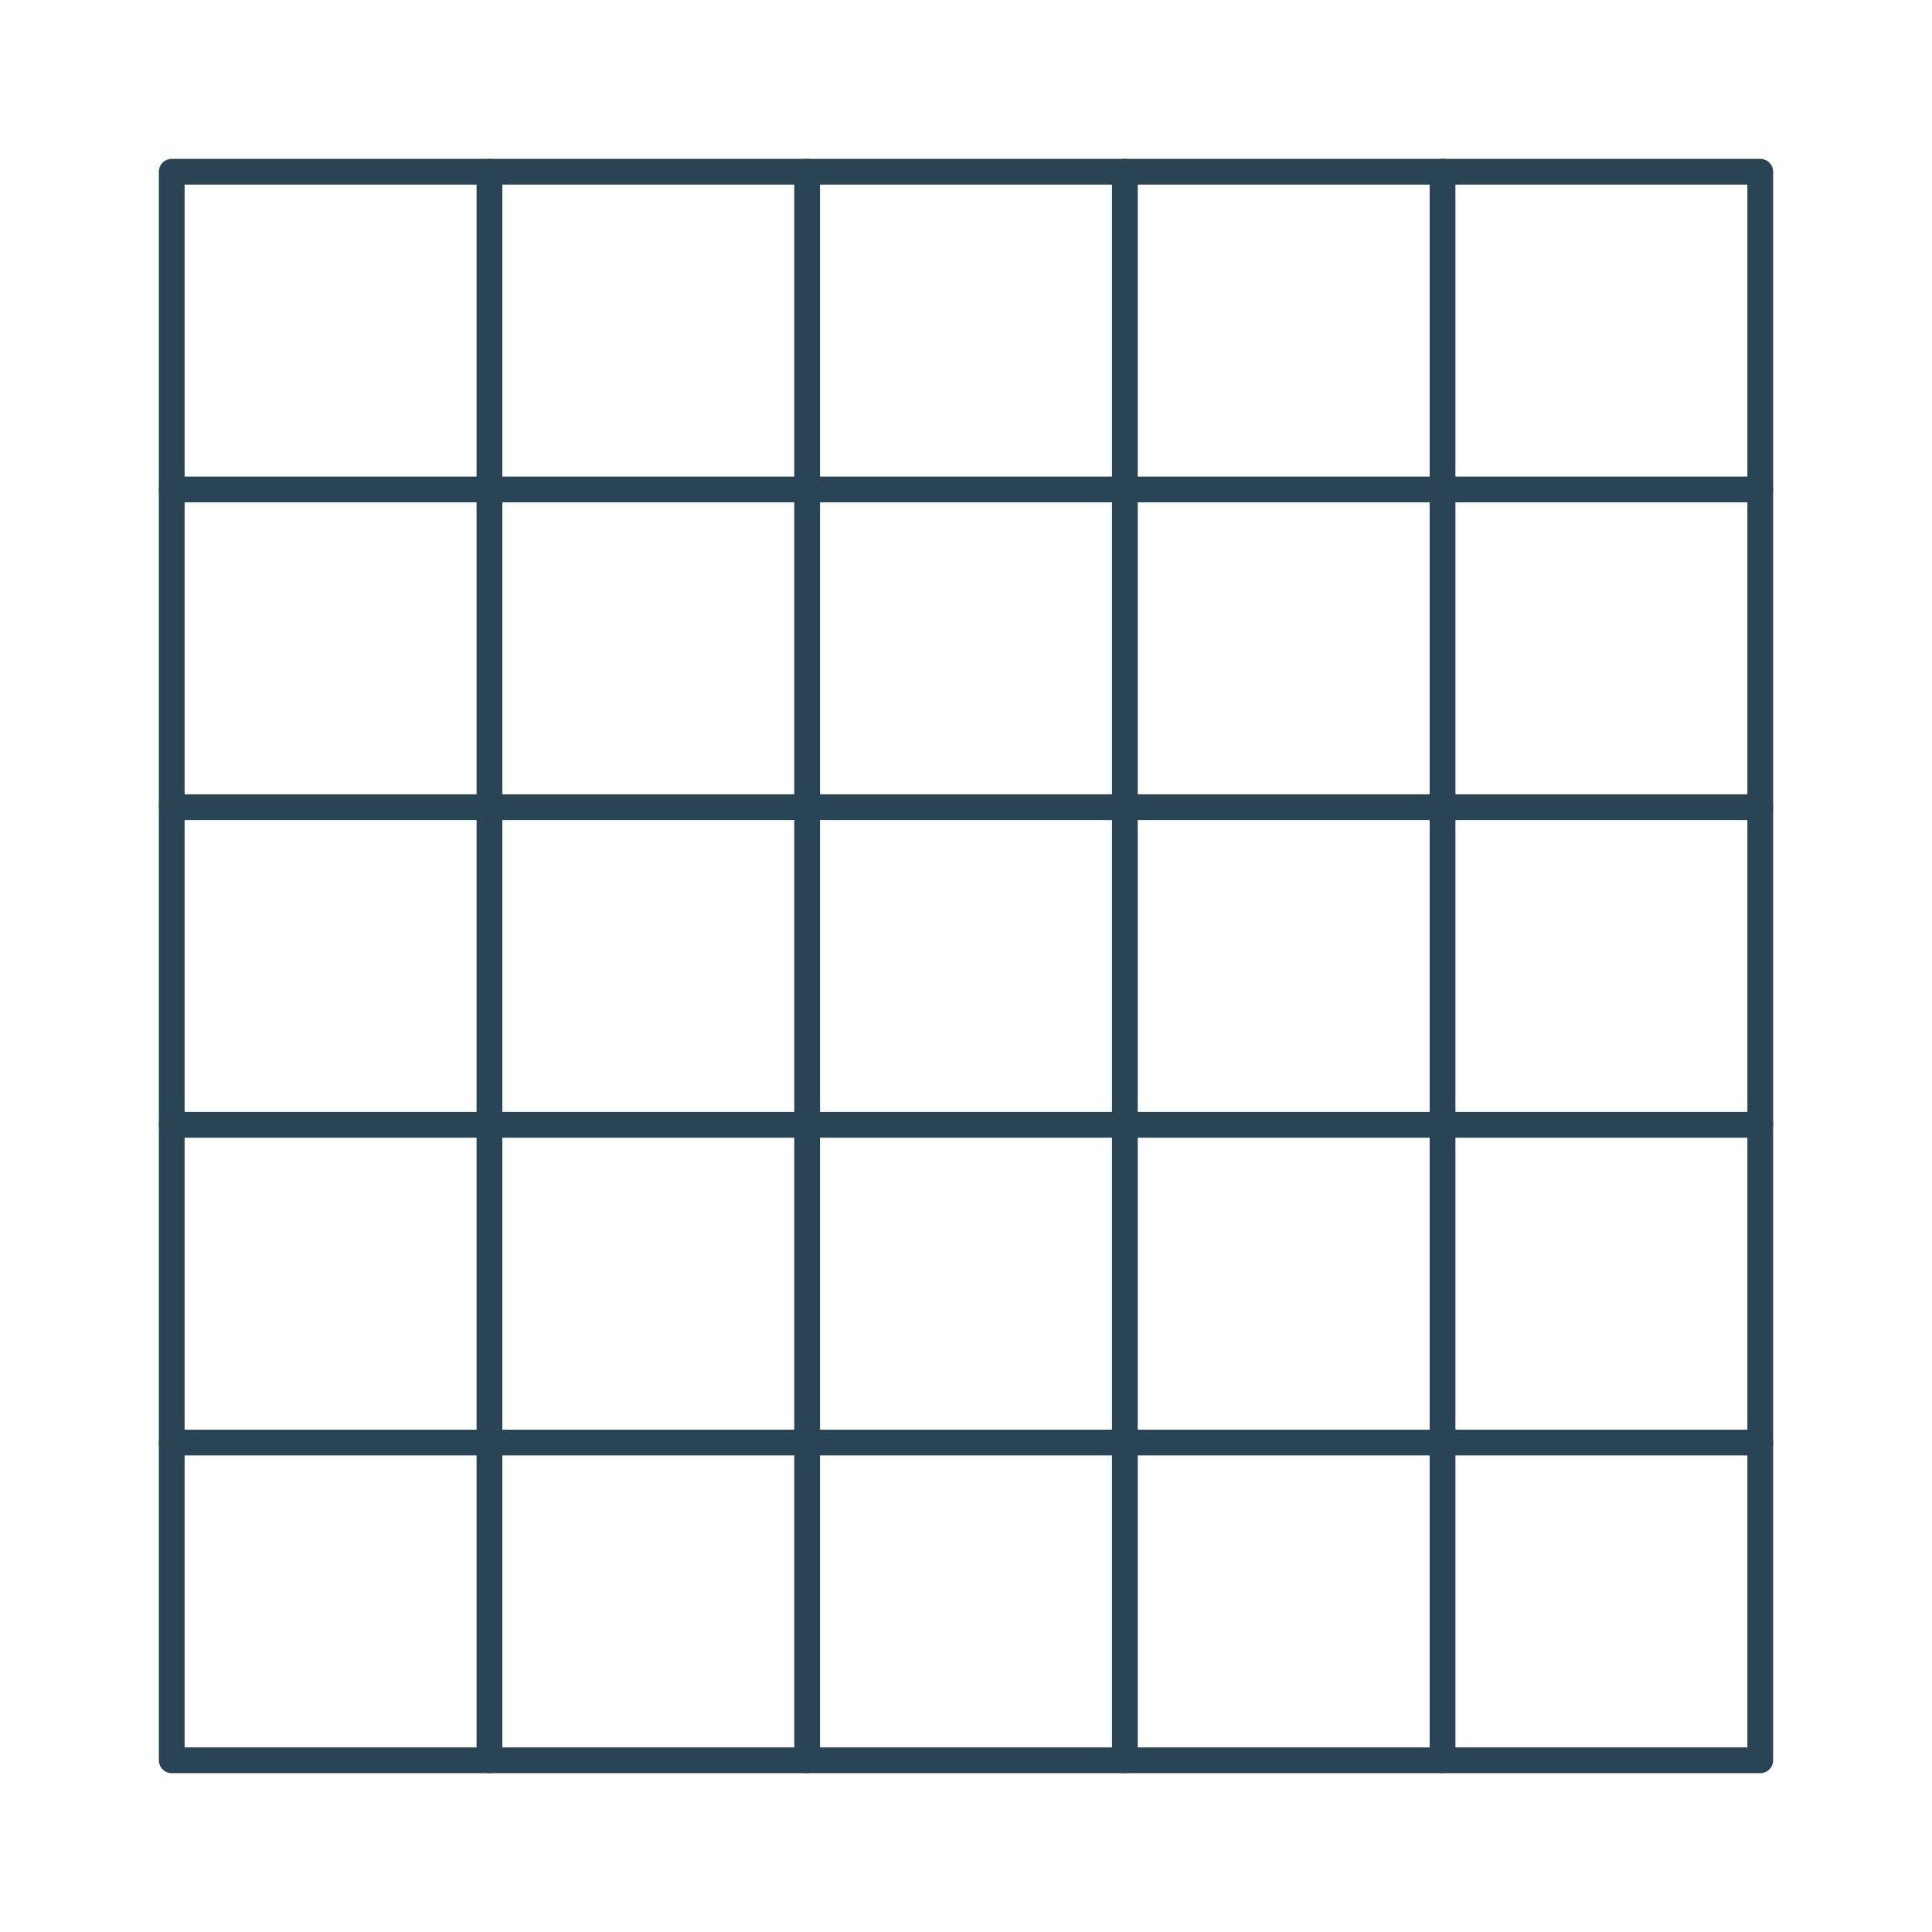
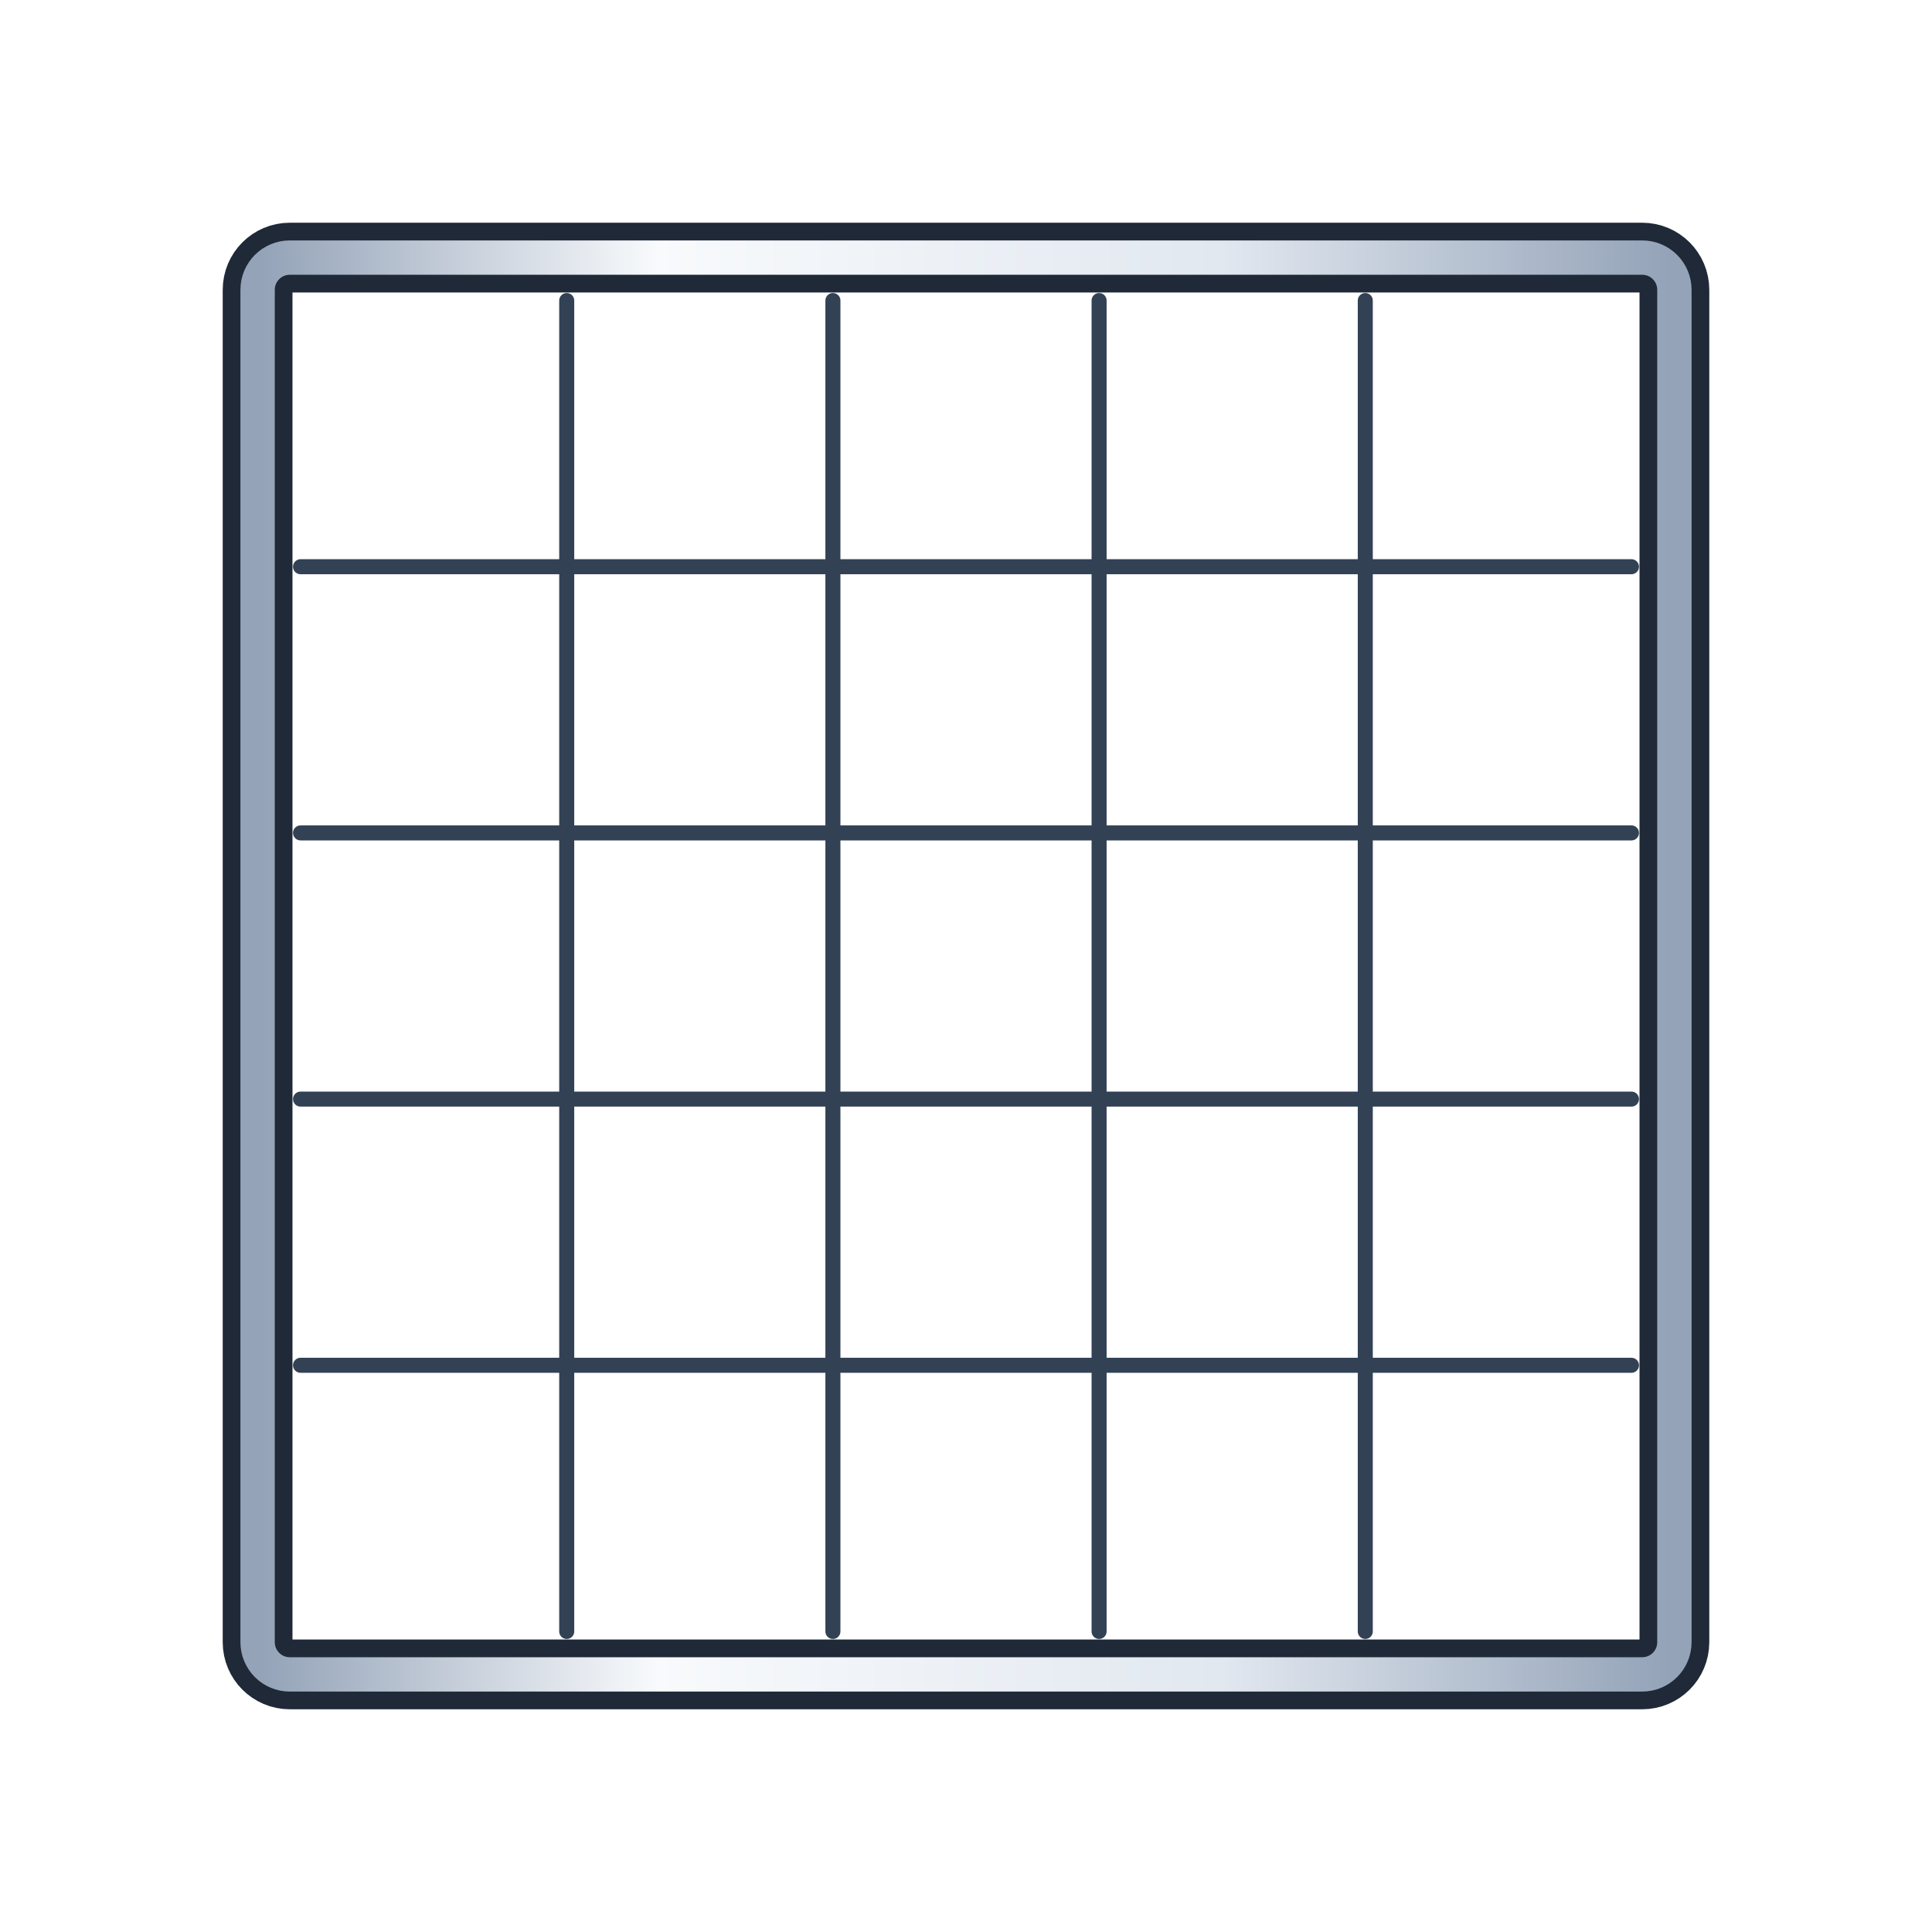
<svg xmlns="http://www.w3.org/2000/svg" width="180" height="180" viewBox="0 0 180 180">
-   <g stroke="#294454" stroke-width="2.4" stroke-linejoin="round" stroke-linecap="round">
-     <rect x="16" y="16" width="148" height="148" rx="0" fill="none" />
-     <line x1="45.6" y1="16" x2="45.6" y2="164" />
-     <line x1="16" y1="45.6" x2="164" y2="45.6" />
-     <line x1="75.2" y1="16" x2="75.2" y2="164" />
-     <line x1="16" y1="75.2" x2="164" y2="75.2" />
-     <line x1="104.8" y1="16" x2="104.8" y2="164" />
-     <line x1="16" y1="104.8" x2="164" y2="104.8" />
-     <line x1="134.4" y1="16" x2="134.4" y2="164" />
-     <line x1="16" y1="134.4" x2="164" y2="134.4" />
+   <defs>
+     <linearGradient id="quadrat-glass" x1="0" y1="0" x2="1" y2="0">
+       <stop offset="0%" stop-color="#E2F1F7" stop-opacity="0.74" />
+       <stop offset="22%" stop-color="#FFFFFF" stop-opacity="0.88" />
+       <stop offset="55%" stop-color="#F7FBFD" stop-opacity="0.56" />
+       <stop offset="88%" stop-color="#CFE4EE" stop-opacity="0.70" />
+       <stop offset="100%" stop-color="#DCECF4" stop-opacity="0.80" />
+     </linearGradient>
+     <linearGradient id="quadrat-glass-v" x1="0" y1="0" x2="0" y2="1">
+       <stop offset="0%" stop-color="#F7FBFD" stop-opacity="0.82" />
+       <stop offset="55%" stop-color="#E2F1F7" stop-opacity="0.64" />
+       <stop offset="100%" stop-color="#CFE4EE" stop-opacity="0.78" />
+     </linearGradient>
+     <linearGradient id="quadrat-coolant" x1="0" y1="0" x2="1" y2="0">
+       <stop offset="0%" stop-color="#CCFBF1" stop-opacity="0.40" />
+       <stop offset="50%" stop-color="#E0F2FE" stop-opacity="0.28" />
+       <stop offset="100%" stop-color="#BAE6FD" stop-opacity="0.46" />
+     </linearGradient>
+     <linearGradient id="quadrat-frost" x1="0" y1="0" x2="1" y2="0">
+       <stop offset="0%" stop-color="#CBD5E1" stop-opacity="0.74" />
+       <stop offset="32%" stop-color="#F1F5F9" stop-opacity="0.84" />
+       <stop offset="72%" stop-color="#CBD5E1" stop-opacity="0.74" />
+       <stop offset="100%" stop-color="#94A3B8" stop-opacity="0.80" />
+     </linearGradient>
+     <linearGradient id="quadrat-metal" x1="0" y1="0" x2="1" y2="0">
+       <stop offset="0%" stop-color="#94A3B8" />
+       <stop offset="28%" stop-color="#F8FAFC" />
+       <stop offset="68%" stop-color="#E2E8F0" />
+       <stop offset="100%" stop-color="#94A3B8" />
+     </linearGradient>
+     <linearGradient id="quadrat-metal-v" x1="0" y1="0" x2="0" y2="1">
+       <stop offset="0%" stop-color="#E2E8F0" />
+       <stop offset="45%" stop-color="#F8FAFC" />
+       <stop offset="100%" stop-color="#94A3B8" />
+     </linearGradient>
+     <linearGradient id="quadrat-chassis" x1="0" y1="0" x2="0" y2="1">
+       <stop offset="0%" stop-color="#FFFFFF" />
+       <stop offset="55%" stop-color="#F1F5F9" />
+       <stop offset="100%" stop-color="#E2E8F0" />
+     </linearGradient>
+     <linearGradient id="quadrat-porcelain" x1="0" y1="0" x2="1" y2="0">
+       <stop offset="0%" stop-color="#ECEBE4" />
+       <stop offset="28%" stop-color="#FFFFFF" />
+       <stop offset="68%" stop-color="#F4F3EE" />
+       <stop offset="100%" stop-color="#DFDDD4" />
+     </linearGradient>
+     <linearGradient id="quadrat-rubber" x1="0" y1="0" x2="1" y2="0">
+       <stop offset="0%" stop-color="#475569" />
+       <stop offset="28%" stop-color="#64748B" />
+       <stop offset="72%" stop-color="#334155" />
+       <stop offset="100%" stop-color="#1E293B" />
+     </linearGradient>
+     <linearGradient id="quadrat-cork" x1="0" y1="0" x2="1" y2="0">
+       <stop offset="0%" stop-color="#C98A4B" />
+       <stop offset="30%" stop-color="#E7B98A" />
+       <stop offset="72%" stop-color="#B9783A" />
+       <stop offset="100%" stop-color="#9A5E26" />
+     </linearGradient>
+     <linearGradient id="quadrat-accent" x1="0" y1="0" x2="0" y2="1">
+       <stop offset="0%" stop-color="#14B8A6" />
+       <stop offset="100%" stop-color="#0F766E" />
+     </linearGradient>
+     <linearGradient id="quadrat-amber" x1="0" y1="0" x2="1" y2="0">
+       <stop offset="0%" stop-color="#78350F" stop-opacity="0.90" />
+       <stop offset="24%" stop-color="#D97706" stop-opacity="0.80" />
+       <stop offset="58%" stop-color="#B45309" stop-opacity="0.86" />
+       <stop offset="100%" stop-color="#78350F" stop-opacity="0.92" />
+     </linearGradient>
+     <linearGradient id="quadrat-brass" x1="0" y1="0" x2="1" y2="0">
+       <stop offset="0%" stop-color="#B45309" />
+       <stop offset="30%" stop-color="#FDE68A" />
+       <stop offset="68%" stop-color="#D97706" />
+       <stop offset="100%" stop-color="#92400E" />
+     </linearGradient>
+     <linearGradient id="quadrat-copper" x1="0" y1="0" x2="1" y2="0">
+       <stop offset="0%" stop-color="#9A3412" />
+       <stop offset="35%" stop-color="#FDBA74" />
+       <stop offset="70%" stop-color="#EA580C" />
+       <stop offset="100%" stop-color="#7C2D12" />
+     </linearGradient>
+     <linearGradient id="quadrat-screen" x1="0" y1="0" x2="0" y2="1">
+       <stop offset="0%" stop-color="#0F172A" />
+       <stop offset="100%" stop-color="#1E293B" />
+     </linearGradient>
+     <linearGradient id="quadrat-liquid" x1="0" y1="0" x2="0" y2="1">
+       <stop offset="0%" stop-color="#99F6E4" stop-opacity="0.56" />
+       <stop offset="100%" stop-color="#14B8A6" stop-opacity="0.40" />
+     </linearGradient>
+   </defs>
+   <g stroke-linecap="round" stroke-linejoin="round">
+     <line x1="52.8" y1="28" x2="52.8" y2="152" stroke="#334155" stroke-width="1.4" />
+     <line x1="28" y1="52.8" x2="152" y2="52.8" stroke="#334155" stroke-width="1.4" />
+     <line x1="77.6" y1="28" x2="77.6" y2="152" stroke="#334155" stroke-width="1.4" />
+     <line x1="28" y1="77.6" x2="152" y2="77.6" stroke="#334155" stroke-width="1.4" />
+     <line x1="102.4" y1="28" x2="102.4" y2="152" stroke="#334155" stroke-width="1.4" />
+     <line x1="28" y1="102.4" x2="152" y2="102.4" stroke="#334155" stroke-width="1.4" />
+     <line x1="127.2" y1="28" x2="127.2" y2="152" stroke="#334155" stroke-width="1.4" />
+     <line x1="28" y1="127.2" x2="152" y2="127.2" stroke="#334155" stroke-width="1.4" />
+     <rect x="24" y="24" width="132" height="132" rx="3" fill="none" stroke="#1F2937" stroke-width="6.5" />
+     <rect x="24" y="24" width="132" height="132" rx="3" fill="none" stroke="url(#quadrat-metal)" stroke-width="3.2" />
  </g>
</svg>
